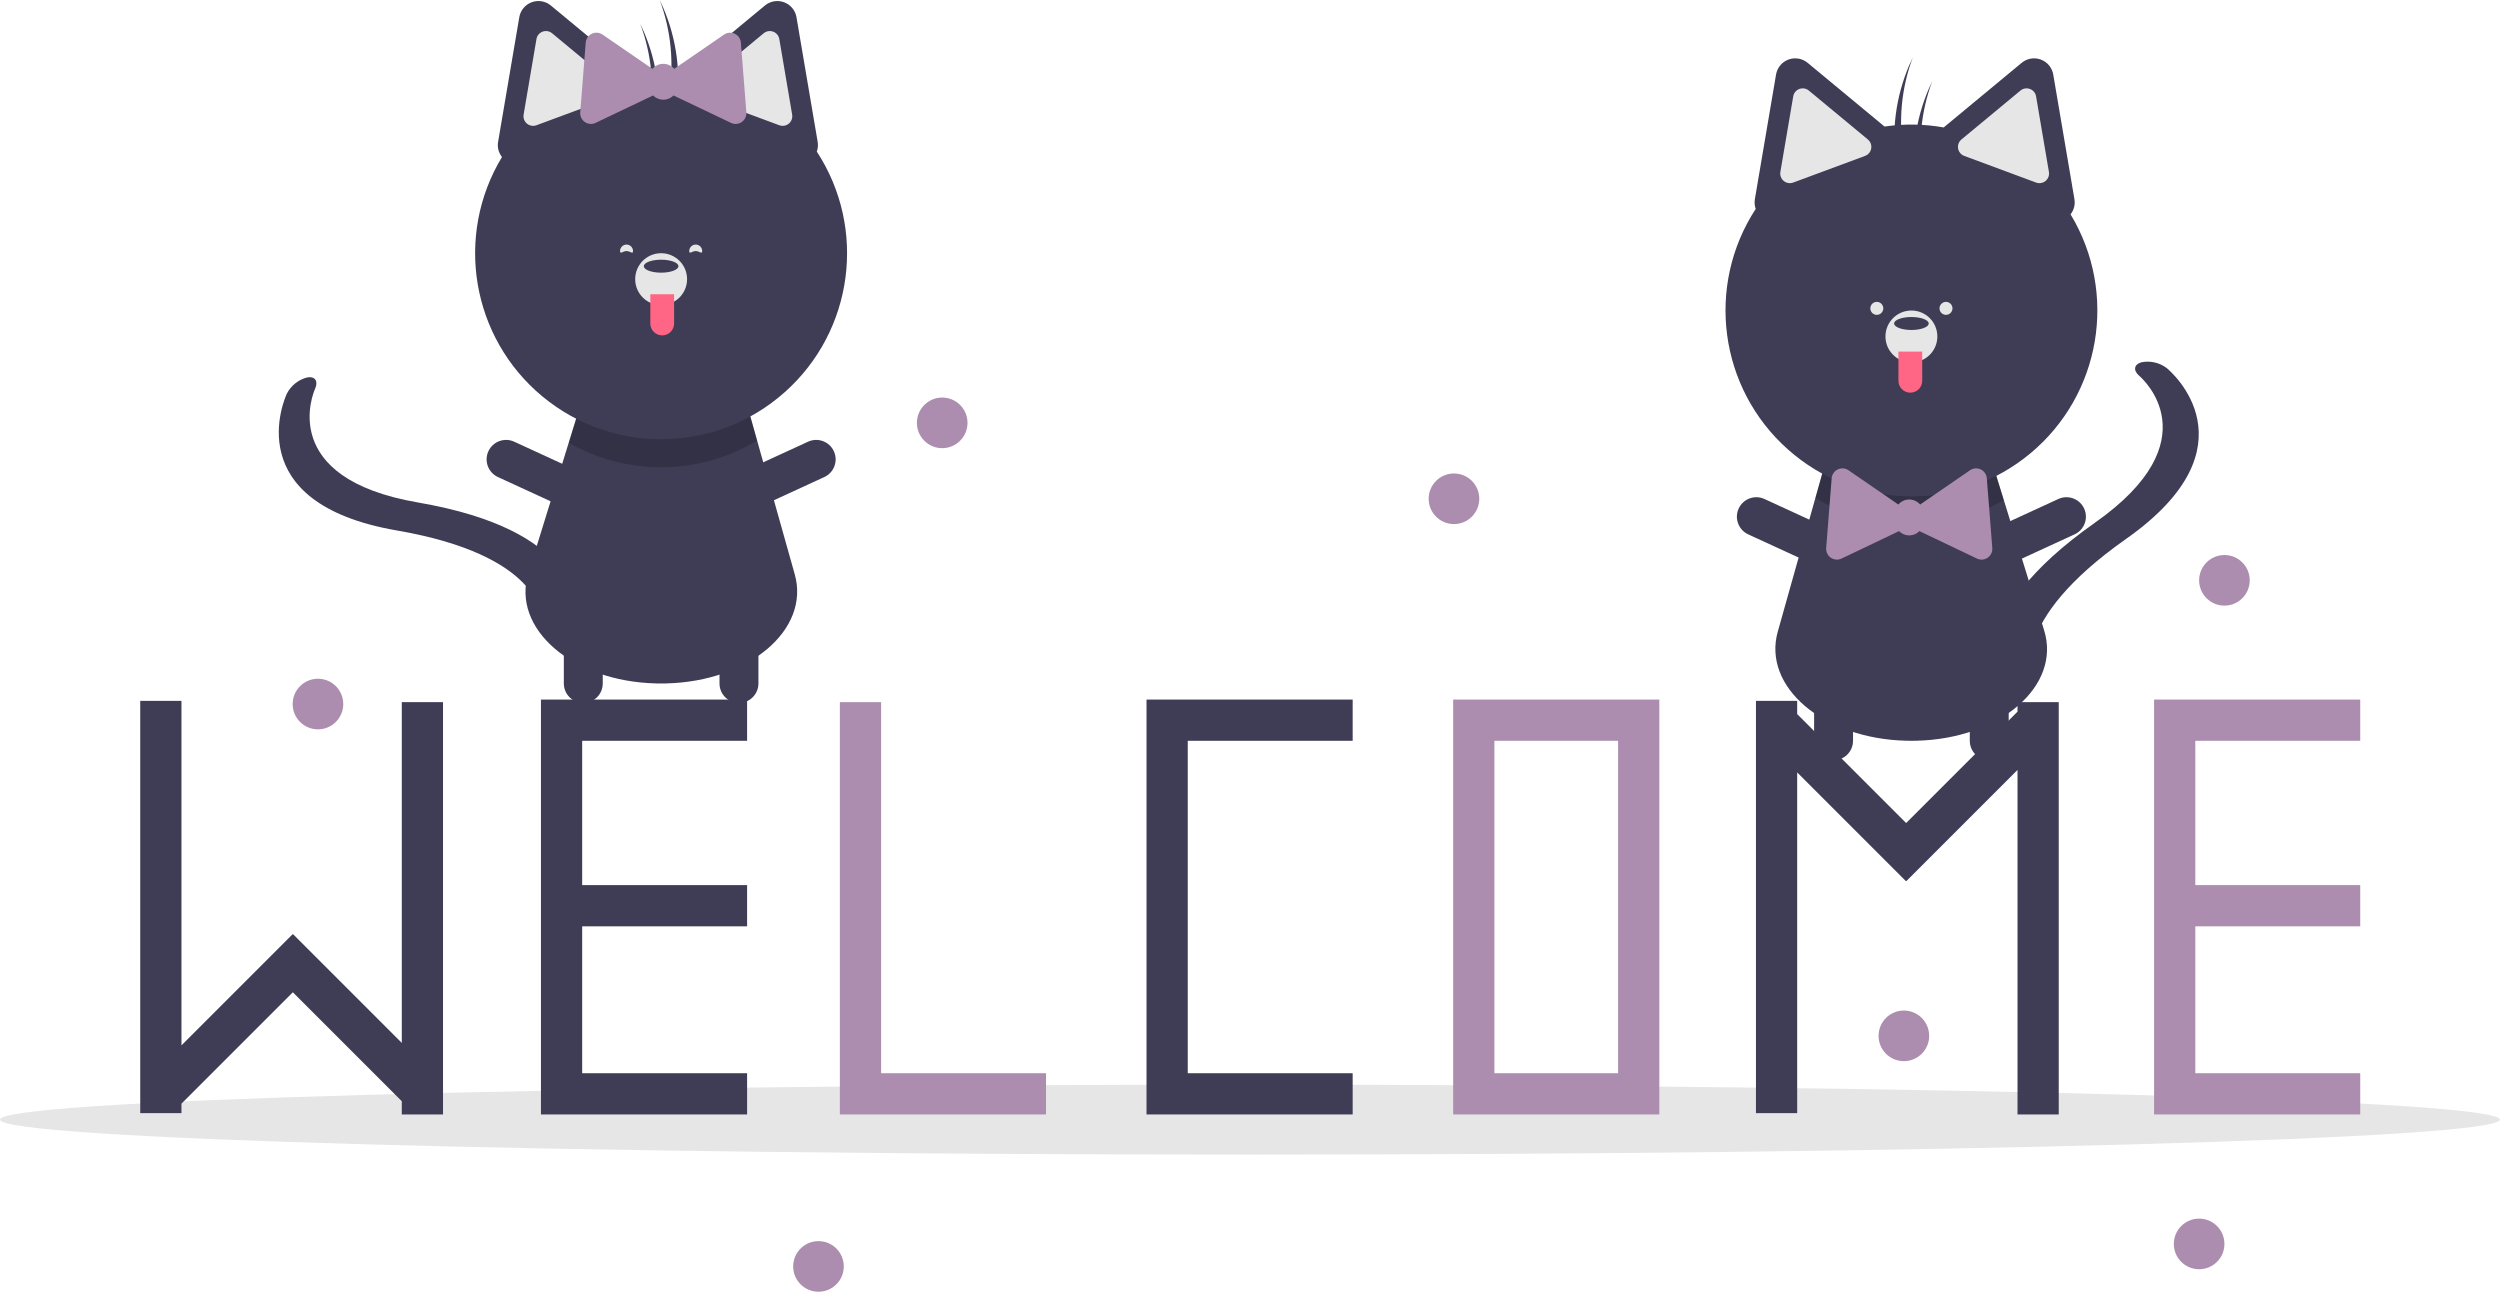
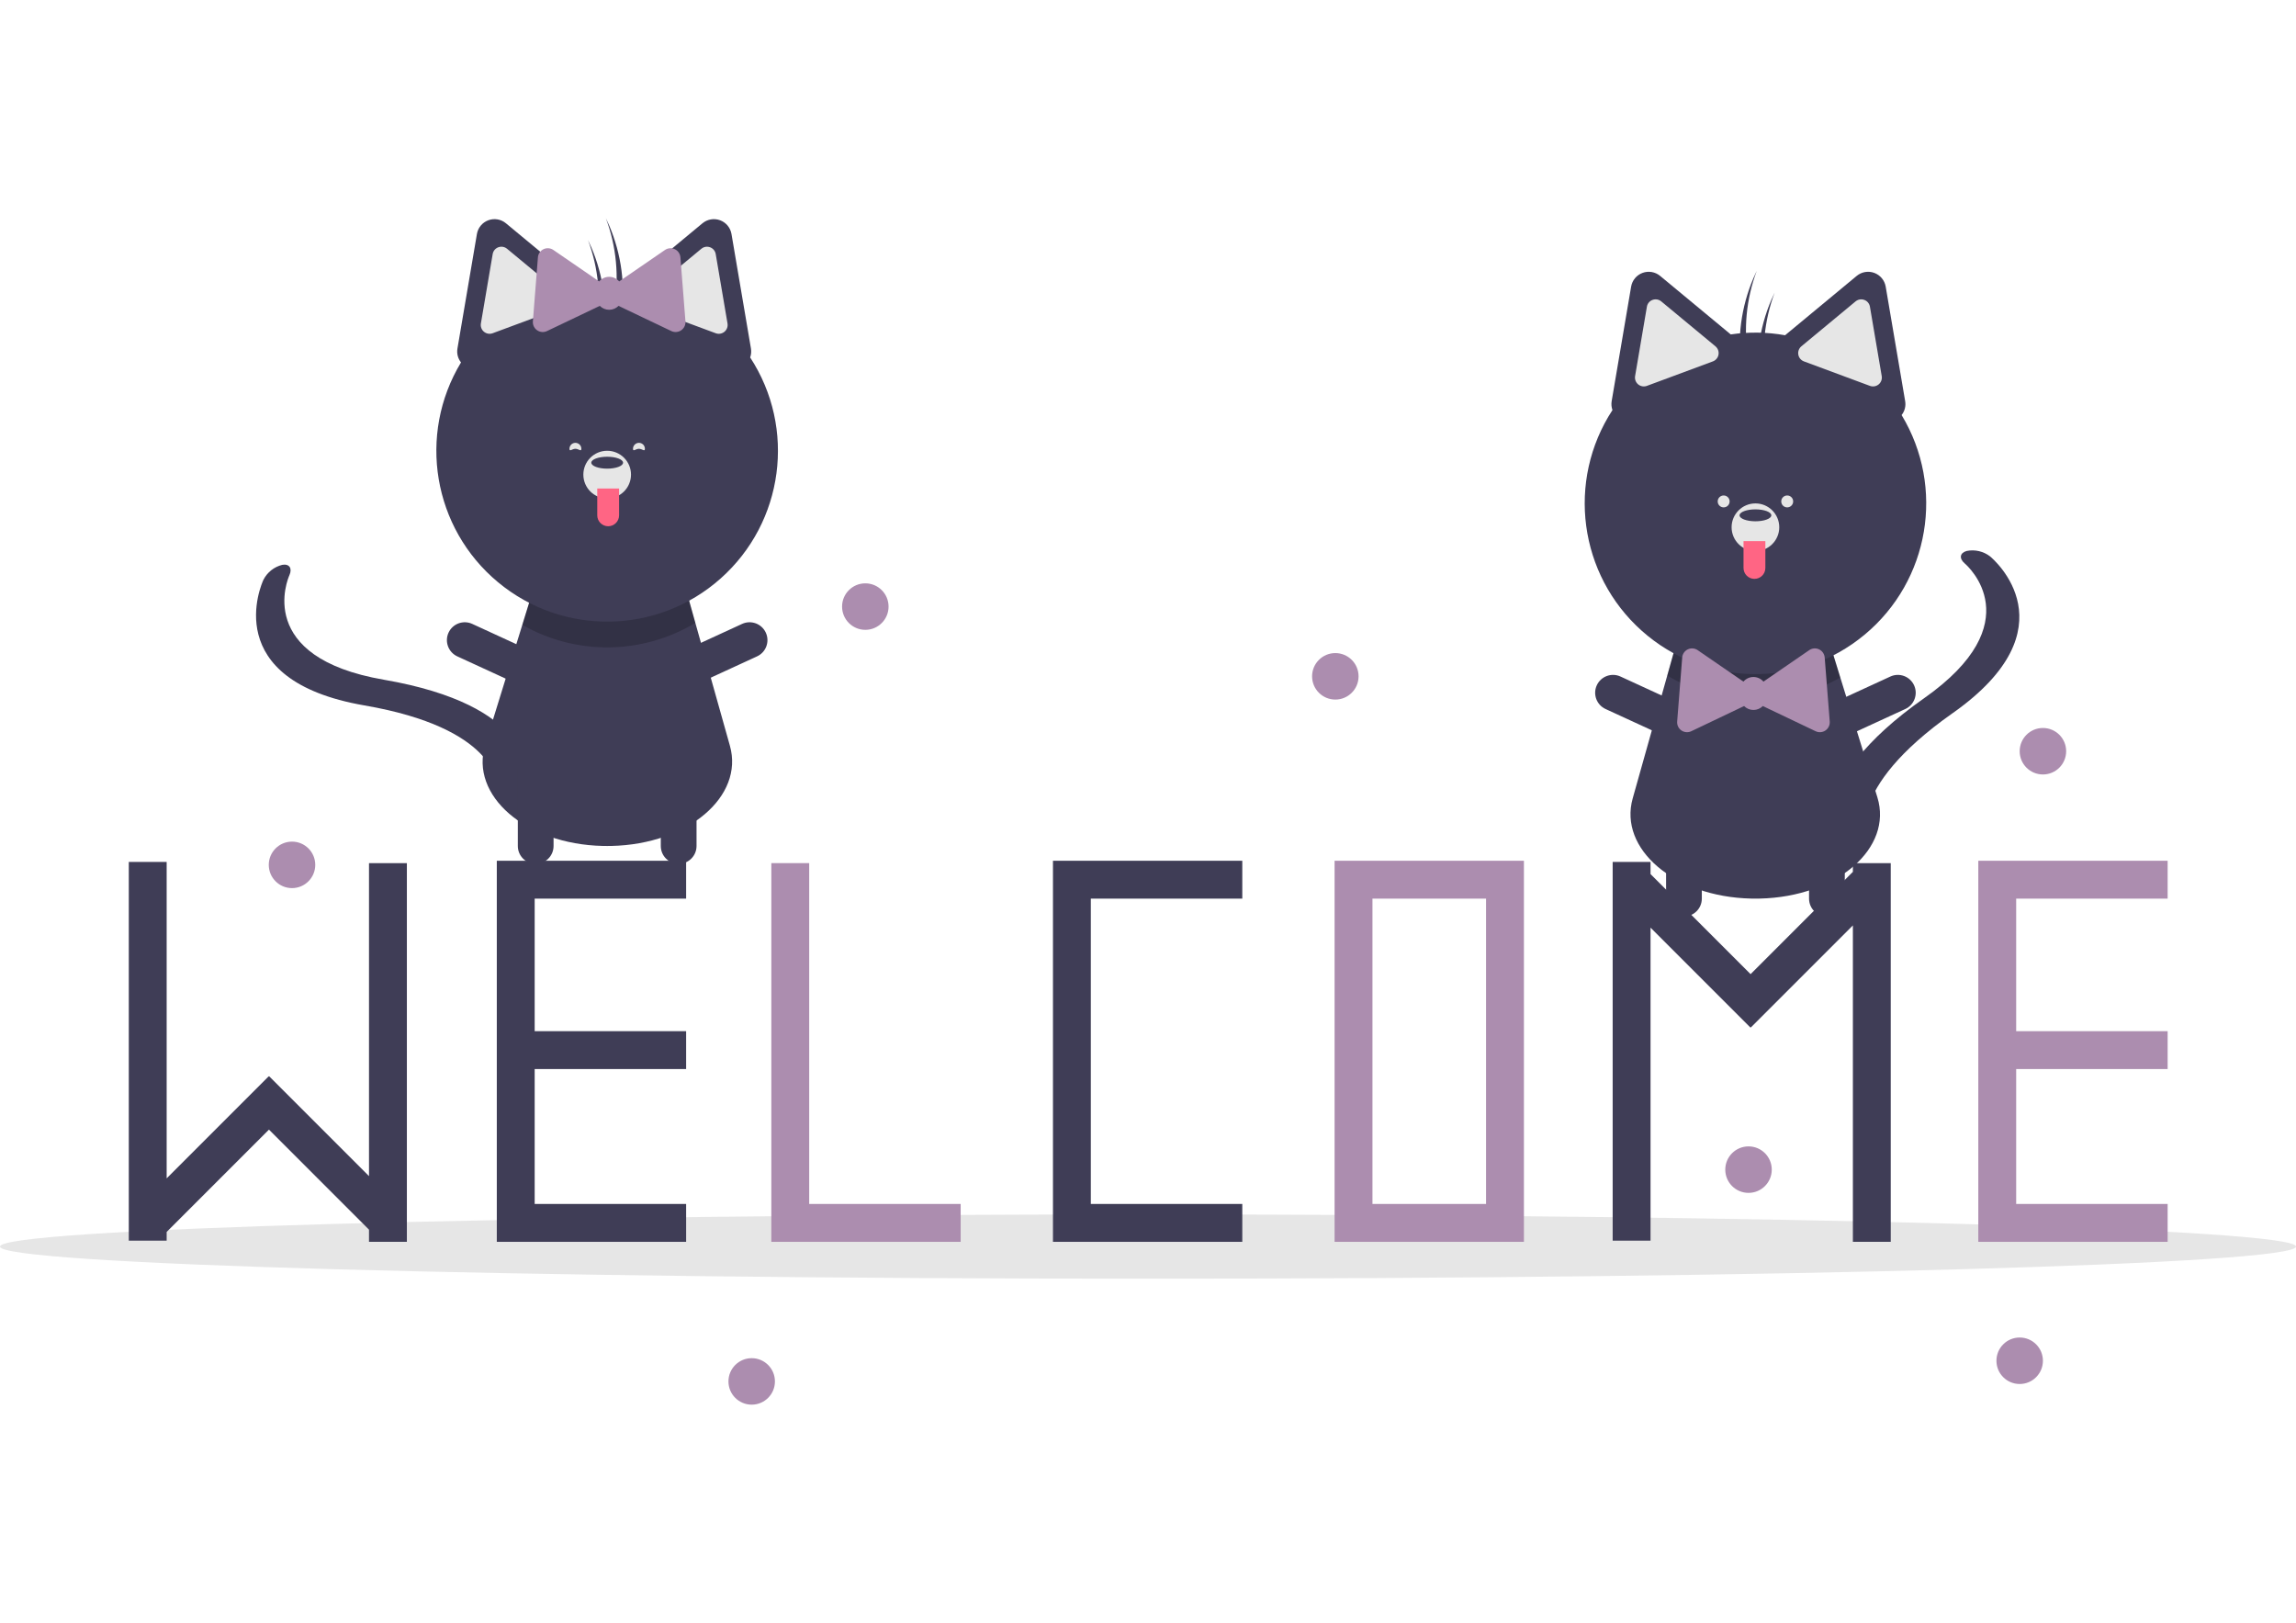
- <svg xmlns="http://www.w3.org/2000/svg" data-name="Layer 1" width="889.076" height="459.38" viewBox="0 0 889.076 459.38">
+ <svg xmlns="http://www.w3.org/2000/svg" data-name="Layer 1" width="650" height="459.38" viewBox="0 0 889.076 459.38">
  <ellipse cx="444.538" cy="398.169" rx="444.538" ry="12.435" fill="#e6e6e6" />
  <path d="M836.907,483.742c-.561.008-1.123.015-1.692.015s-1.13-.008-1.692-.015c-29.757-.677-51.326-19.269-45.836-38.777l13.387-47.589,3.383-12.041,59.976,1.023,3.645,11.78,14.348,46.366C888.502,464.119,866.934,483.065,836.907,483.742Z" transform="translate(-155.4622 -220.3102)" fill="#3f3d56" />
  <path d="M868.079,398.137a66.201,66.201,0,0,1-67.004-.761l3.383-12.041,59.976,1.023Z" transform="translate(-155.4622 -220.3102)" opacity="0.2" />
  <path d="M865.548,446.544c2.591-9.656,11.106-23.585,34.987-40.38,41.648-29.294,16.803-51.259,15.727-52.18-2.258-1.93-1.925-4.098.775-4.839a11.224,11.224,0,0,1,9.034,2.103c1.348,1.115,32.459,27.683-14.537,60.734-42.295,29.75-33.302,49.169-33.199,49.355,1.133,2.077-.684,3.739-4.063,3.716s-7.039-1.723-8.176-3.797C865.856,460.818,863.135,455.533,865.548,446.544Z" transform="translate(-155.4622 -220.3102)" fill="#3f3d56" />
  <path d="M807.534,490.677a6.92,6.92,0,0,1-6.92-6.92V453.769a6.92,6.92,0,0,1,13.841,0v29.988A6.92,6.92,0,0,1,807.534,490.677Z" transform="translate(-155.4622 -220.3102)" fill="#3f3d56" />
  <path d="M813.602,419.484a6.92,6.92,0,0,1-9.179,3.394l-27.243-12.534a6.92,6.92,0,0,1,5.785-12.574l27.243,12.534A6.92,6.92,0,0,1,813.602,419.484Z" transform="translate(-155.4622 -220.3102)" fill="#3f3d56" />
  <path d="M856.829,419.484a6.92,6.92,0,0,0,9.179,3.394l27.243-12.534a6.92,6.92,0,0,0-5.785-12.574l-27.243,12.534A6.92,6.92,0,0,0,856.829,419.484Z" transform="translate(-155.4622 -220.3102)" fill="#3f3d56" />
  <path d="M862.897,490.677a6.92,6.92,0,0,0,6.92-6.92V453.769a6.92,6.92,0,1,0-13.841,0v29.988A6.92,6.92,0,0,0,862.897,490.677Z" transform="translate(-155.4622 -220.3102)" fill="#3f3d56" />
  <path d="M891.818,296.535a6.806,6.806,0,0,0,1.373-5.408l-3.766-22.157-3.766-22.157a6.913,6.913,0,0,0-11.226-4.164L857.127,256.988l-10.426,8.64a65.694,65.694,0,0,0-21.047-.317l-10.043-8.322-17.305-14.34a6.913,6.913,0,0,0-11.226,4.164l-3.766,22.157-3.766,22.157a6.844,6.844,0,0,0,.301,3.474,66.118,66.118,0,1,0,111.969,1.935Z" transform="translate(-155.4622 -220.3102)" fill="#3f3d56" />
  <path d="M796.572,251.728a3.447,3.447,0,0,0-1.202.218,3.388,3.388,0,0,0-2.184,2.635L788.618,281.451a3.423,3.423,0,0,0,4.565,3.782l25.553-9.479a3.422,3.422,0,0,0,.993-5.844l-0-.001-20.985-17.39A3.392,3.392,0,0,0,796.572,251.728Z" transform="translate(-155.4622 -220.3102)" fill="#e6e6e6" />
  <path d="M876.167,251.728a3.392,3.392,0,0,0-2.172.792l-20.986,17.391a3.422,3.422,0,0,0,.993,5.844l25.553,9.479a3.423,3.423,0,0,0,4.565-3.782l-4.567-26.87a3.388,3.388,0,0,0-2.184-2.635A3.447,3.447,0,0,0,876.167,251.728Z" transform="translate(-155.4622 -220.3102)" fill="#e6e6e6" />
  <circle cx="679.753" cy="119.658" r="9.227" fill="#e6e6e6" />
  <ellipse cx="679.753" cy="115.044" rx="6.151" ry="2.307" fill="#3f3d56" />
  <path d="M675.14,125.04H683.598a0,0,0,0,1,0,0v10.38a4.229,4.229,0,0,1-4.229,4.229h0a4.229,4.229,0,0,1-4.229-4.229V125.04a0,0,0,0,1,0,0Z" fill="#ff6584" />
  <path d="M835.729,240.69c-.444.92-.874,1.849-1.279,2.798a65.818,65.818,0,0,0-4.651,35.344c.866-1.256,1.776-2.565,2.701-3.888A65.775,65.775,0,0,1,835.729,240.69Z" transform="translate(-155.4622 -220.3102)" fill="#3f3d56" />
  <path d="M842.649,249.148c-.444.92-.874,1.849-1.279,2.798A65.818,65.818,0,0,0,836.719,287.29c.866-1.256,1.776-2.565,2.701-3.888A65.775,65.775,0,0,1,842.649,249.148Z" transform="translate(-155.4622 -220.3102)" fill="#3f3d56" />
  <path d="M863.985,415.199l-.975-12.398-.975-12.398a3.825,3.825,0,0,0-5.98-2.853l-10.25,7.043-7.485,5.143a5.095,5.095,0,0,0-7.749,0l-7.485-5.143L812.838,387.55a3.825,3.825,0,0,0-5.98,2.853l-.975,12.398-.975,12.398a3.825,3.825,0,0,0,5.461,3.752l11.224-5.355,9.223-4.4a5.101,5.101,0,0,0,7.262,0l9.223,4.4,11.224,5.355A3.825,3.825,0,0,0,863.985,415.199Z" transform="translate(-155.4622 -220.3102)" fill="#ac8daf" />
  <circle cx="667.451" cy="109.662" r="2.307" fill="#e6e6e6" />
  <circle cx="692.056" cy="109.662" r="2.307" fill="#e6e6e6" />
  <path d="M388.888,463.362c.561.008,1.123.015,1.692.015s1.13-.008,1.692-.015c29.757-.677,51.326-19.269,45.836-38.777l-13.387-47.589L421.336,364.955l-59.976,1.023-3.645,11.78-14.348,46.366C337.293,443.739,358.861,462.685,388.888,463.362Z" transform="translate(-155.4622 -220.3102)" fill="#3f3d56" />
  <path d="M357.715,377.758a66.201,66.201,0,0,0,67.004-.761L421.336,364.955l-59.976,1.023Z" transform="translate(-155.4622 -220.3102)" opacity="0.2" />
  <path d="M352.962,420.524c-6.473-7.619-20.13-16.565-48.9-21.526-50.177-8.656-37.121-39.139-36.542-40.432,1.215-2.711-.014-4.527-2.771-4.041a11.224,11.224,0,0,0-7.266,5.766c-.741,1.585-17.492,38.91,39.127,48.673,50.957,8.79,51.139,30.19,51.125,30.403-.136,2.362,2.218,3.087,5.263,1.62s5.625-4.569,5.765-6.931C358.791,433.557,358.99,427.616,352.962,420.524Z" transform="translate(-155.4622 -220.3102)" fill="#3f3d56" />
  <path d="M418.261,470.298a6.92,6.92,0,0,0,6.92-6.92V433.389a6.92,6.92,0,0,0-13.841,0v29.988A6.92,6.92,0,0,0,418.261,470.298Z" transform="translate(-155.4622 -220.3102)" fill="#3f3d56" />
  <path d="M412.193,399.105a6.92,6.92,0,0,0,9.179,3.394l27.243-12.534a6.92,6.92,0,1,0-5.785-12.574l-27.243,12.534A6.92,6.92,0,0,0,412.193,399.105Z" transform="translate(-155.4622 -220.3102)" fill="#3f3d56" />
  <path d="M368.966,399.105a6.92,6.92,0,0,1-9.179,3.394l-27.243-12.534a6.92,6.92,0,1,1,5.785-12.574l27.243,12.534A6.92,6.92,0,0,1,368.966,399.105Z" transform="translate(-155.4622 -220.3102)" fill="#3f3d56" />
  <path d="M362.898,470.298a6.92,6.92,0,0,1-6.92-6.92V433.389a6.92,6.92,0,0,1,13.841,0v29.988A6.92,6.92,0,0,1,362.898,470.298Z" transform="translate(-155.4622 -220.3102)" fill="#3f3d56" />
  <path d="M445.947,274.221a6.844,6.844,0,0,0,.301-3.474l-3.766-22.157-3.766-22.157a6.913,6.913,0,0,0-11.226-4.164l-17.305,14.34L400.141,244.931a65.694,65.694,0,0,0-21.047.317l-10.426-8.64-17.305-14.34a6.913,6.913,0,0,0-11.226,4.164L336.37,248.59l-3.766,22.157a6.806,6.806,0,0,0,1.373,5.408,66.137,66.137,0,1,0,111.969-1.935Z" transform="translate(-155.4622 -220.3102)" fill="#3f3d56" />
  <path d="M427.051,232.14,406.066,249.53l-0.0.001a3.422,3.422,0,0,0,.993,5.844l25.553,9.479a3.423,3.423,0,0,0,4.565-3.782l-4.567-26.87a3.388,3.388,0,0,0-2.184-2.635,3.447,3.447,0,0,0-1.202-.218A3.392,3.392,0,0,0,427.051,232.14Z" transform="translate(-155.4622 -220.3102)" fill="#e6e6e6" />
  <path d="M348.427,231.566a3.388,3.388,0,0,0-2.184,2.635l-4.567,26.87a3.423,3.423,0,0,0,4.565,3.782l25.553-9.479a3.422,3.422,0,0,0,.993-5.844l-20.986-17.391a3.392,3.392,0,0,0-2.172-.792A3.447,3.447,0,0,0,348.427,231.566Z" transform="translate(-155.4622 -220.3102)" fill="#e6e6e6" />
  <circle cx="235.117" cy="99.278" r="9.227" fill="#e6e6e6" />
  <ellipse cx="235.117" cy="94.665" rx="6.151" ry="2.307" fill="#3f3d56" />
  <path d="M390.964,324.971h0A4.229,4.229,0,0,1,395.193,329.2v10.38a0,0,0,0,1,0,0h-8.458a0,0,0,0,1,0,0V329.2A4.229,4.229,0,0,1,390.964,324.971Z" transform="translate(626.4652 444.2411) rotate(-180)" fill="#ff6584" />
  <path d="M390.066,220.31c.444.92.874,1.849,1.279,2.798a65.818,65.818,0,0,1,4.651,35.344c-.866-1.256-1.776-2.565-2.701-3.888A65.775,65.775,0,0,0,390.066,220.31Z" transform="translate(-155.4622 -220.3102)" fill="#3f3d56" />
  <path d="M383.146,228.768c.444.92.874,1.849,1.279,2.798a65.818,65.818,0,0,1,4.651,35.344c-.866-1.256-1.776-2.565-2.701-3.888A65.775,65.775,0,0,0,383.146,228.768Z" transform="translate(-155.4622 -220.3102)" fill="#3f3d56" />
  <path d="M361.81,260.258l.975-12.398.975-12.398a3.825,3.825,0,0,1,5.98-2.853l10.25,7.043,7.485,5.143a5.095,5.095,0,0,1,7.749,0l7.485-5.143,10.25-7.043a3.825,3.825,0,0,1,5.98,2.853l.975,12.398.975,12.398a3.825,3.825,0,0,1-5.461,3.752L404.202,258.655l-9.223-4.4a5.101,5.101,0,0,1-7.262,0l-9.223,4.4L367.27,264.01A3.825,3.825,0,0,1,361.81,260.258Z" transform="translate(-155.4622 -220.3102)" fill="#ac8daf" />
  <path d="M400.575,309.592c0,1.274,1.033,0,2.307,0s2.307,1.274,2.307,0a2.307,2.307,0,0,0-4.614,0Z" transform="translate(-155.4622 -220.3102)" fill="#e6e6e6" />
  <path d="M380.583,309.592c0,1.274-1.033,0-2.307,0s-2.307,1.274-2.307,0a2.307,2.307,0,0,1,4.614,0Z" transform="translate(-155.4622 -220.3102)" fill="#e6e6e6" />
  <polygon points="481.05 263.451 481.05 248.788 407.736 248.788 407.736 249.705 407.736 263.451 407.736 381.67 407.736 396.333 422.399 396.333 481.05 396.333 481.05 381.67 422.399 381.67 422.399 263.451 481.05 263.451" fill="#3f3d56" />
  <path d="M672.253,469.099V616.643h73.314V469.099Zm58.651,132.882h-43.988V483.761h43.988Z" transform="translate(-155.4622 -220.3102)" fill="#ac8daf" />
  <polygon points="313.344 381.67 313.344 249.705 298.681 249.705 298.681 381.67 298.681 396.333 313.344 396.333 371.995 396.333 371.995 381.67 313.344 381.67" fill="#ac8daf" />
  <polygon points="265.69 263.451 265.69 248.788 192.376 248.788 192.376 249.705 192.376 263.451 192.376 314.771 192.376 329.434 192.376 381.67 192.376 396.333 207.039 396.333 265.69 396.333 265.69 381.67 207.039 381.67 207.039 329.434 265.69 329.434 265.69 314.771 207.039 314.771 207.039 263.451 265.69 263.451" fill="#3f3d56" />
  <polygon points="839.372 263.451 839.372 248.788 766.058 248.788 766.058 249.705 766.058 263.451 766.058 314.771 766.058 329.434 766.058 381.67 766.058 396.333 780.721 396.333 839.372 396.333 839.372 381.67 780.721 381.67 780.721 329.434 839.372 329.434 839.372 314.771 780.721 314.771 780.721 263.451 839.372 263.451" fill="#ac8daf" />
  <polygon points="142.889 249.705 142.889 370.89 104.228 332.23 104.14 332.319 104.058 332.237 64.535 371.76 64.535 249.247 49.872 249.247 49.872 395.875 64.535 395.875 64.535 392.496 104.147 352.884 142.889 391.627 142.889 396.333 157.552 396.333 157.552 249.705 142.889 249.705" fill="#3f3d56" />
  <polygon points="717.488 249.705 717.488 253.083 677.876 292.695 639.133 253.953 639.133 249.247 624.47 249.247 624.47 395.875 639.133 395.875 639.133 274.689 677.794 313.35 677.883 313.261 677.964 313.342 717.488 273.819 717.488 396.333 732.15 396.333 732.15 249.705 717.488 249.705" fill="#3f3d56" />
  <circle cx="335.076" cy="150.38" r="9" fill="#ac8daf" />
  <circle cx="113.076" cy="250.38" r="9" fill="#ac8daf" />
  <circle cx="291.076" cy="450.38" r="9" fill="#ac8daf" />
  <circle cx="517.076" cy="177.38" r="9" fill="#ac8daf" />
  <circle cx="782.076" cy="442.38" r="9" fill="#ac8daf" />
  <circle cx="791.076" cy="206.38" r="9" fill="#ac8daf" />
  <circle cx="677.076" cy="368.38" r="9" fill="#ac8daf" />
</svg>
